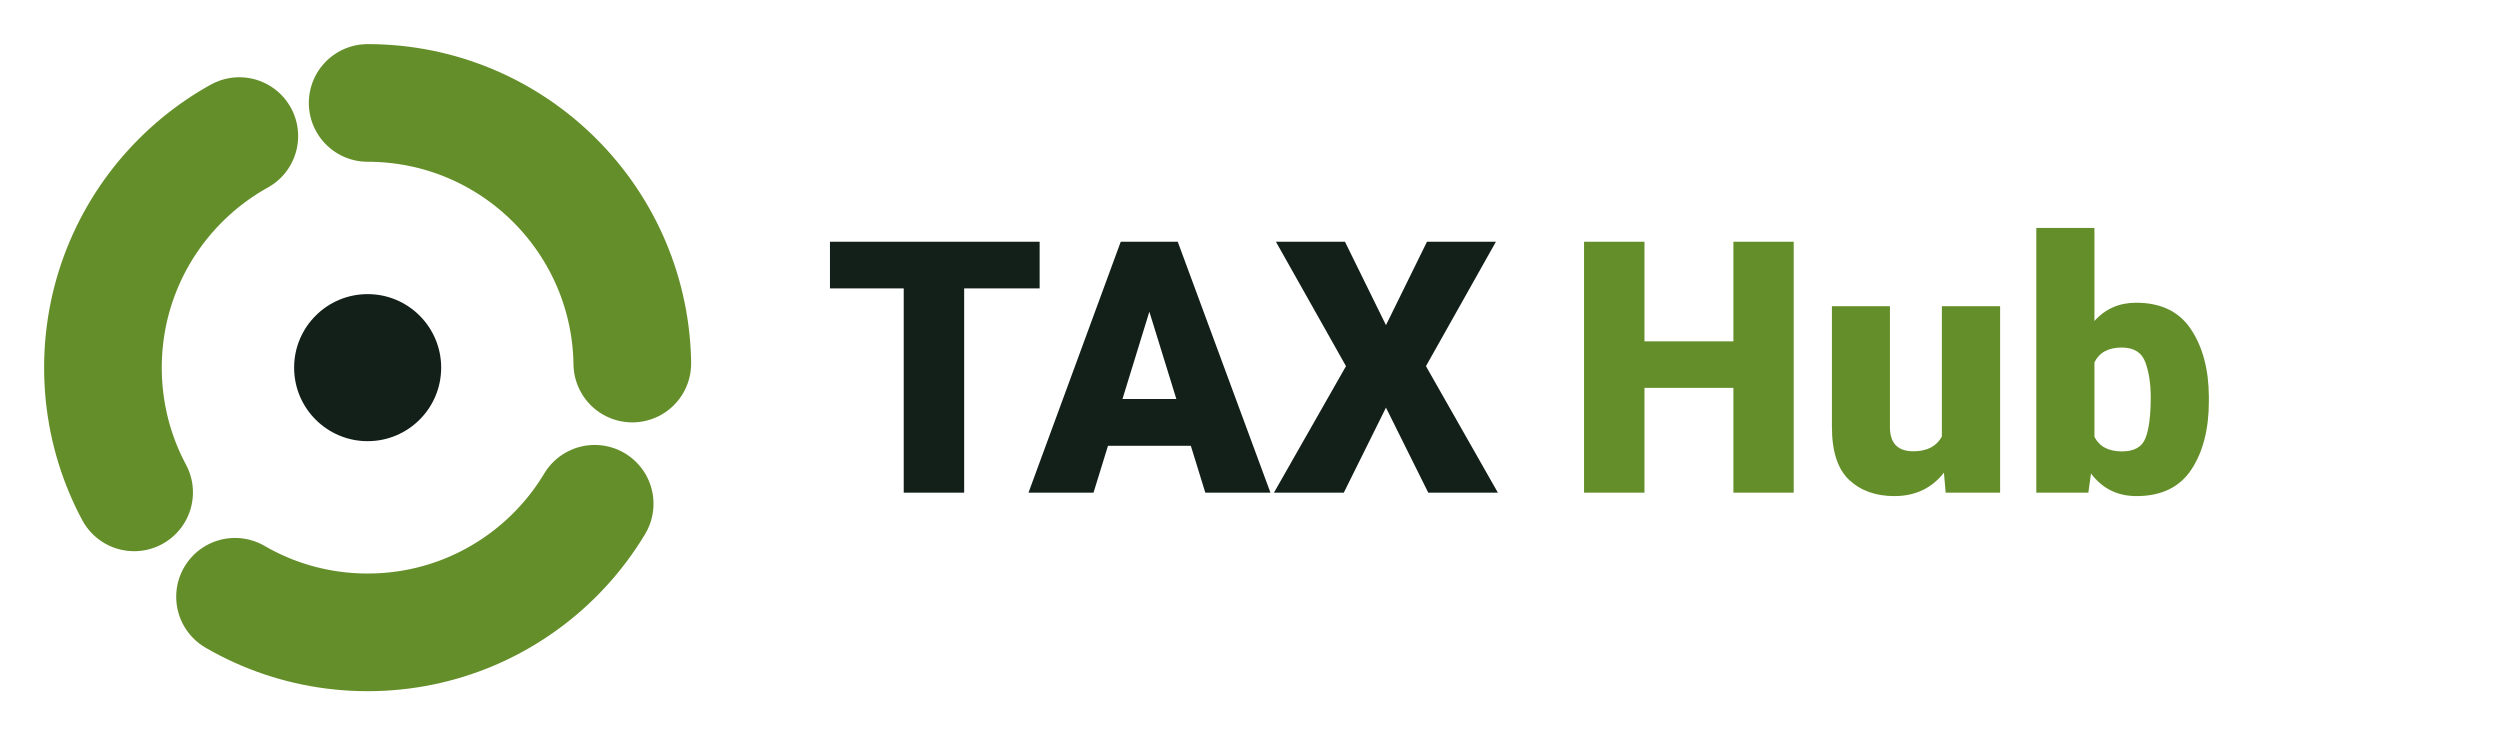
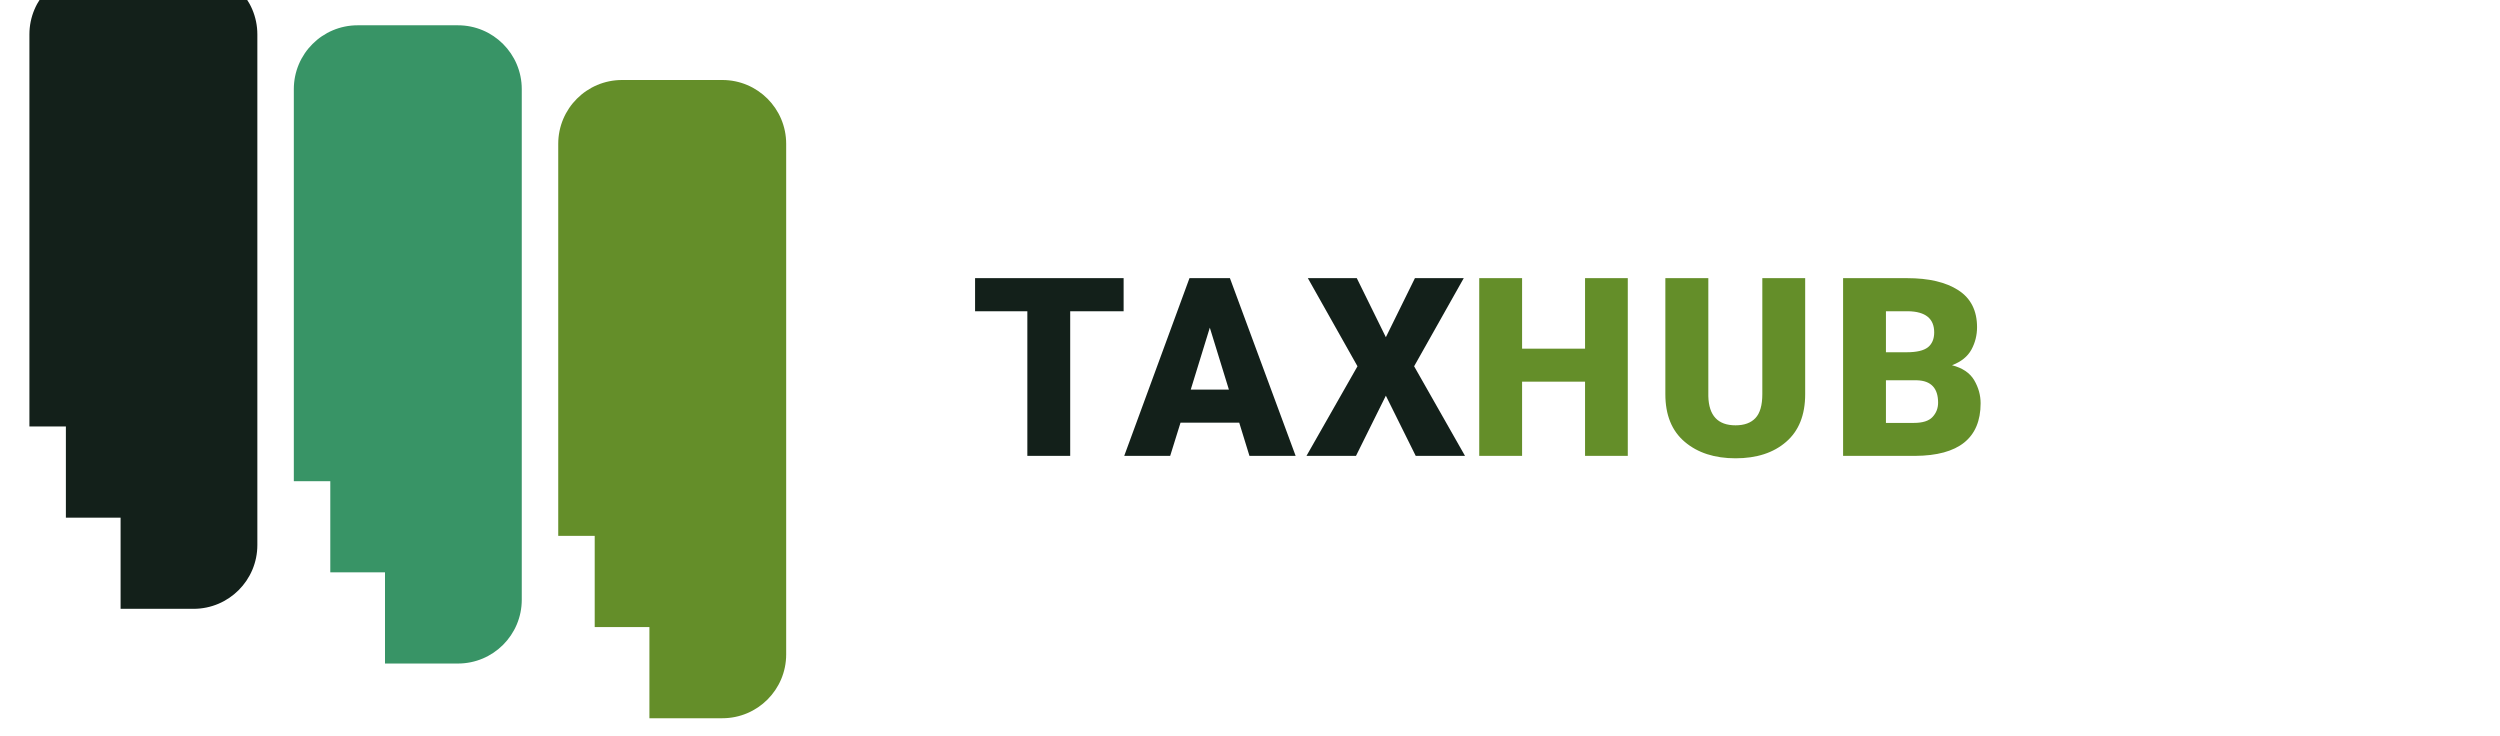
<svg xmlns="http://www.w3.org/2000/svg" viewBox="0 0 340 100">
-   <circle cx="50" cy="50" r="36" fill="none" stroke="hsl(85, 55%, 36%)" stroke-width="16" stroke-linecap="round" stroke-dasharray="56 20" transform="rotate(-90 50 50)" />
-   <circle cx="50" cy="50" r="10" fill="hsl(150, 25%, 10%)" />
-   <text x="112" y="67" font-family="ui-sans-serif, system-ui, -apple-system, 'Segoe UI', Roboto, sans-serif" font-weight="800" font-size="48" letter-spacing="0.5" fill="hsl(150, 25%, 10%)">TAX<tspan dx="9" fill="hsl(85, 55%, 36%)">Hub</tspan>
+   <defs>
+     <path id="shard" d="M14,0 L36,0 A14,14 0 0 1 50,14 L50,126 A14,14 0 0 1 36,140 L20,140 L20,120 L8,120 L8,100 L0,100 L0,14 A14,14 0 0 1 14,0 Z" />
+   </defs>
+   <g transform="translate(4,-4) scale(0.62)">
+     <use href="#shard" fill="hsl(150, 25%, 10%)" />
+     <use href="#shard" transform="translate(58,12)" fill="hsl(150, 45%, 40%)" />
+     <use href="#shard" transform="translate(116,24)" fill="hsl(85, 55%, 36%)" />
+   </g>
+   <text x="132" y="62" font-family="ui-sans-serif, system-ui, -apple-system, 'Segoe UI', Roboto, sans-serif" font-weight="800" font-size="34" letter-spacing="1.5" fill="hsl(150, 25%, 10%)">TAX<tspan fill="hsl(85, 55%, 36%)"> HUB</tspan>
  </text>
</svg>
